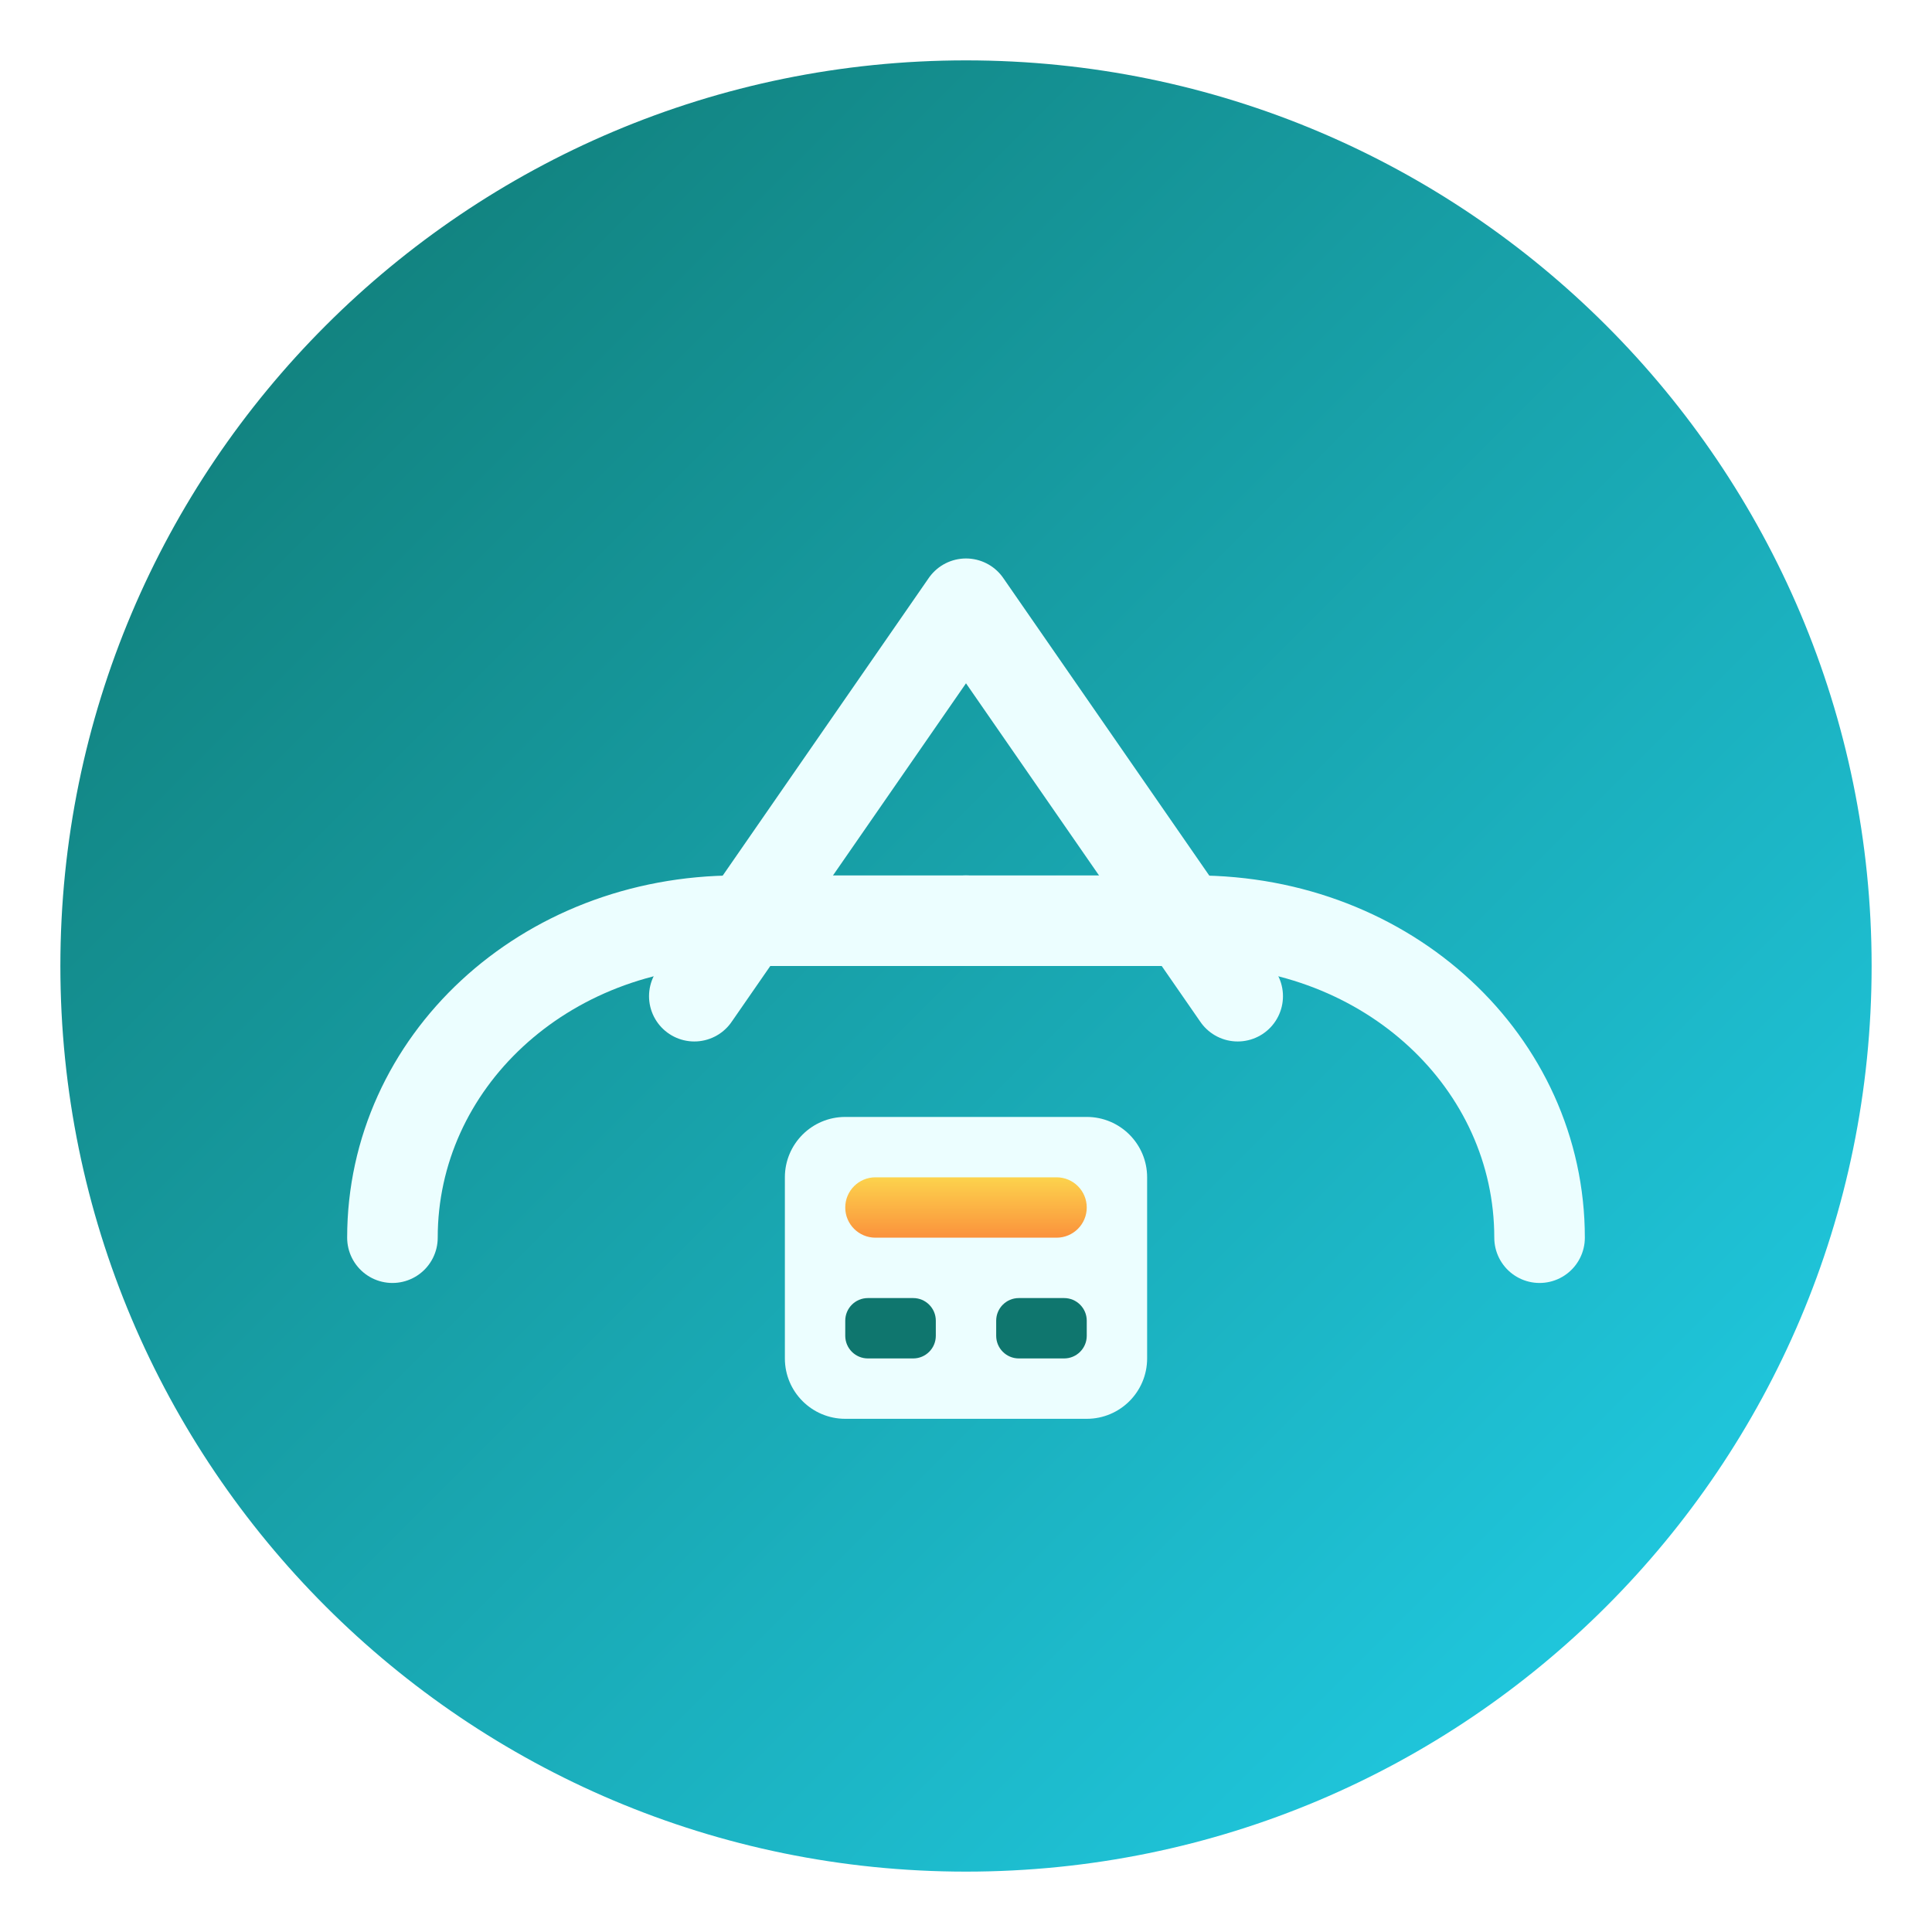
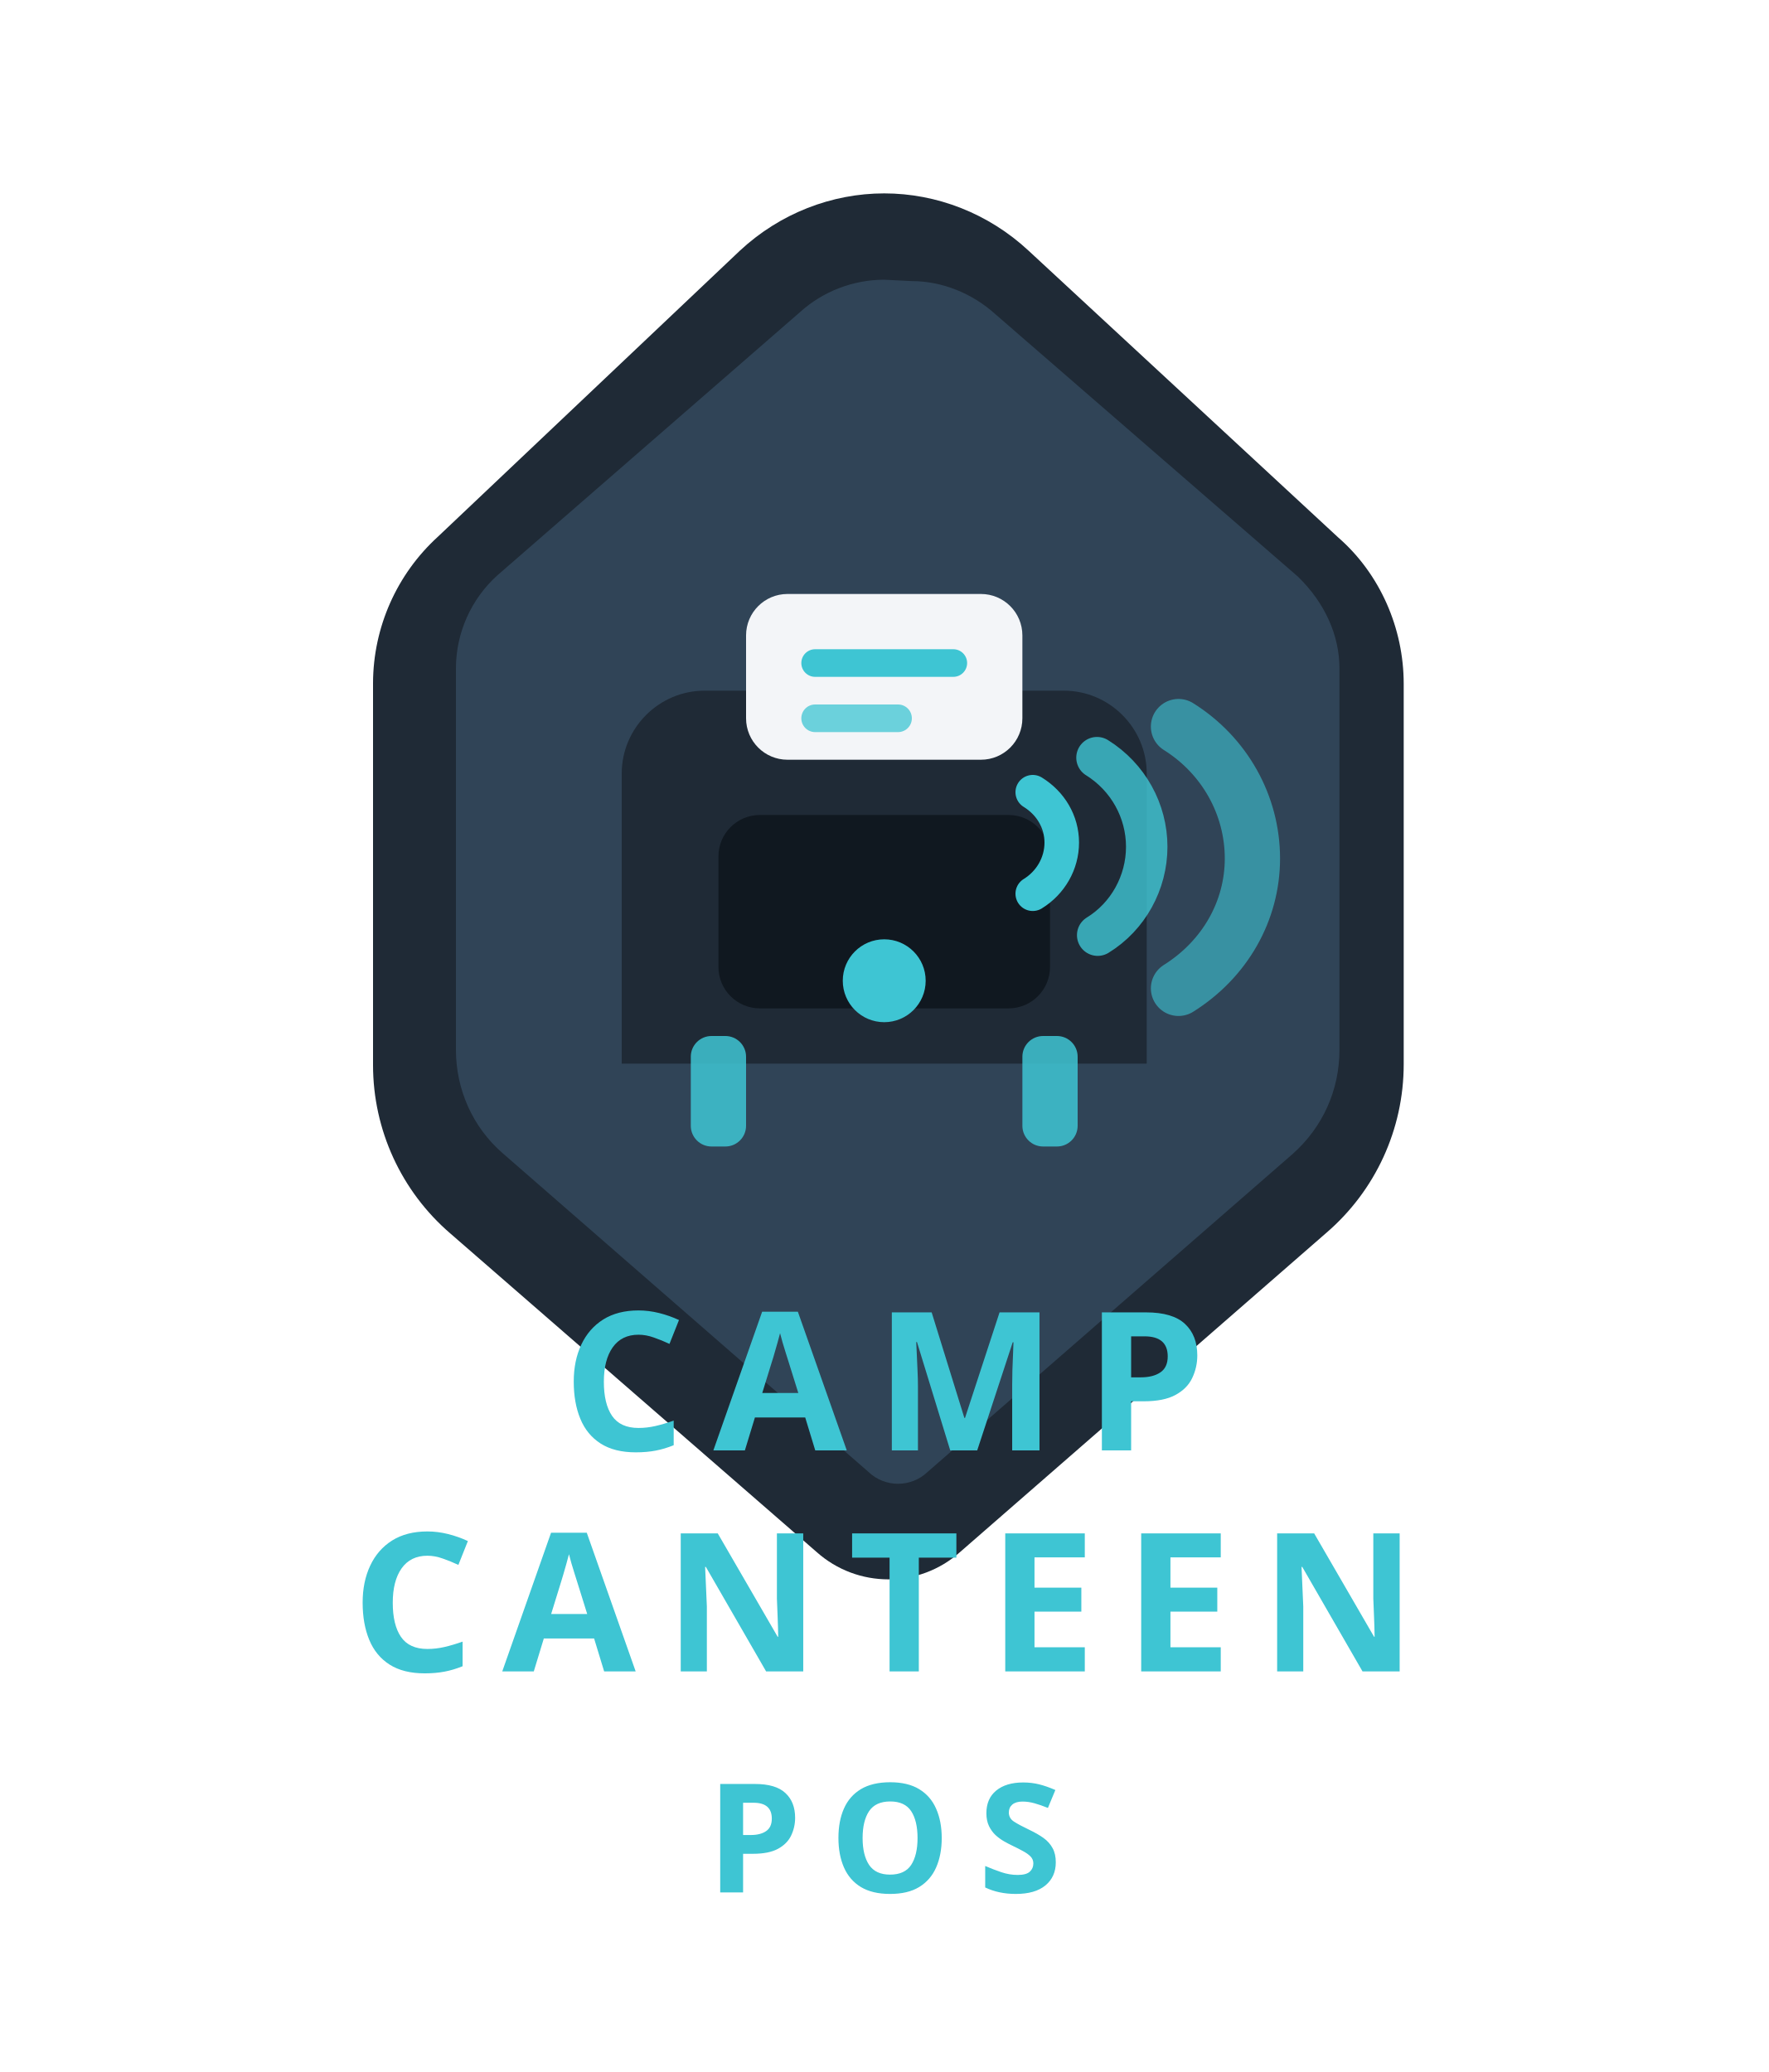
- <svg xmlns="http://www.w3.org/2000/svg" viewBox="0 0 128 128" role="img" aria-labelledby="title desc">
-   <defs>
-     <linearGradient id="bg" x1="0%" y1="0%" x2="100%" y2="100%">
-       <stop offset="0%" stop-color="#0f766e" />
-       <stop offset="100%" stop-color="#22d3ee" />
-     </linearGradient>
-     <linearGradient id="accent" x1="0%" y1="0%" x2="0%" y2="100%">
-       <stop offset="0%" stop-color="#fcd34d" />
-       <stop offset="100%" stop-color="#fb923c" />
-     </linearGradient>
-   </defs>
-   <circle cx="64" cy="64" r="60" fill="url(#bg)" />
-   <path d="M26 82c0-11.6 10-21 22.8-21H64" fill="none" stroke="#ecfeff" stroke-width="6" stroke-linecap="round" stroke-linejoin="round" />
-   <path d="M102 82c0-11.6-10-21-22.8-21H64" fill="none" stroke="#ecfeff" stroke-width="6" stroke-linecap="round" stroke-linejoin="round" />
-   <path d="M46 66l18-26 18 26" fill="none" stroke="#ecfeff" stroke-width="6" stroke-linecap="round" stroke-linejoin="round" />
-   <rect x="52" y="74" width="24" height="20" rx="4" fill="#ecfeff" />
-   <rect x="56" y="78" width="16" height="4" rx="2" fill="url(#accent)" />
-   <rect x="56" y="86" width="6" height="4" rx="1.5" fill="#0f766e" />
-   <rect x="66" y="86" width="6" height="4" rx="1.5" fill="#0f766e" />
+ <svg xmlns="http://www.w3.org/2000/svg" viewBox="0 0 256 300" role="img" aria-labelledby="title desc">
+   <g fill="none" fill-rule="evenodd">
+     <path d="M128 28c-7.6 0-15.1 2.9-20.9 8.3L63.4 77.7a28.8 28.8 0 0 0-9.4 21.2v55.3c0 9.4 4.1 18.3 11.2 24.4l53 46.1a15.6 15.6 0 0 0 20.8 0l53-46.2c7.1-6.1 11.2-15 11.2-24.4V99c0-8-3.4-15.9-9.5-21.2L148.9 36.3C143.1 30.9 135.6 28 128 28Z" fill="#1F2A36" />
+     <path d="M128 40.5c-4.5 0-8.9 1.7-12.2 4.7L72 83.3a18.2 18.2 0 0 0-6 13.4v55.3c0 5.7 2.4 11.2 6.8 15l52.9 46.1a6.2 6.2 0 0 0 8.6 0l52.8-46c4.4-3.9 6.8-9.3 6.8-15.1V96.8c0-4.8-2.1-9.5-6-13.3l-43.8-38c-3.3-3-7.7-4.8-12.1-4.8Z" fill="#304457" />
+     <path d="M90 112c0-6.6 5.4-12 12-12h52c6.6 0 12 5.4 12 12v42H90v-42Z" fill="#1F2A36" />
+     <rect x="104" y="118" width="48" height="28" rx="6" fill="#101820" />
+     <rect x="108" y="86" width="40" height="24" rx="6" fill="#F3F5F8" />
+     <rect x="116" y="94" width="24" height="4" rx="2" fill="#3EC5D3" />
+     <rect x="116" y="102" width="16" height="4" rx="2" fill="#3EC5D3" opacity=".75" />
+     <rect x="100" y="150" width="8" height="16" rx="3" fill="#3EC5D3" opacity=".85" />
+     <rect x="148" y="150" width="8" height="16" rx="3" fill="#3EC5D3" opacity=".85" />
+     <circle cx="128" cy="142" r="6" fill="#3EC5D3" />
+     <path d="M170.6 105.2c6.7 4.2 10.7 11.4 10.7 19.1 0 7.6-4 14.6-10.7 18.8" stroke="#3EC5D3" stroke-width="8" stroke-linecap="round" opacity=".6" />
+     <path d="M158.8 109.7c4.5 2.8 7.2 7.7 7.2 12.9 0 5.2-2.7 10.1-7.1 12.8" stroke="#3EC5D3" stroke-width="6" stroke-linecap="round" opacity=".8" />
+     <path d="M149.5 114.7c2.6 1.6 4.2 4.3 4.2 7.3 0 3-1.6 5.8-4.2 7.4" stroke="#3EC5D3" stroke-width="5" stroke-linecap="round" />
+     <g fill="#3EC5D3" font-family="'Montserrat', 'Segoe UI', sans-serif" font-weight="600" font-size="28" text-anchor="middle">
+       <text x="128" y="210" letter-spacing="4">CAMP</text>
+       <text x="128" y="242" letter-spacing="4">CANTEEN</text>
+       <text x="128" y="274" font-size="22" letter-spacing="4">POS</text>
+     </g>
+   </g>
</svg>
